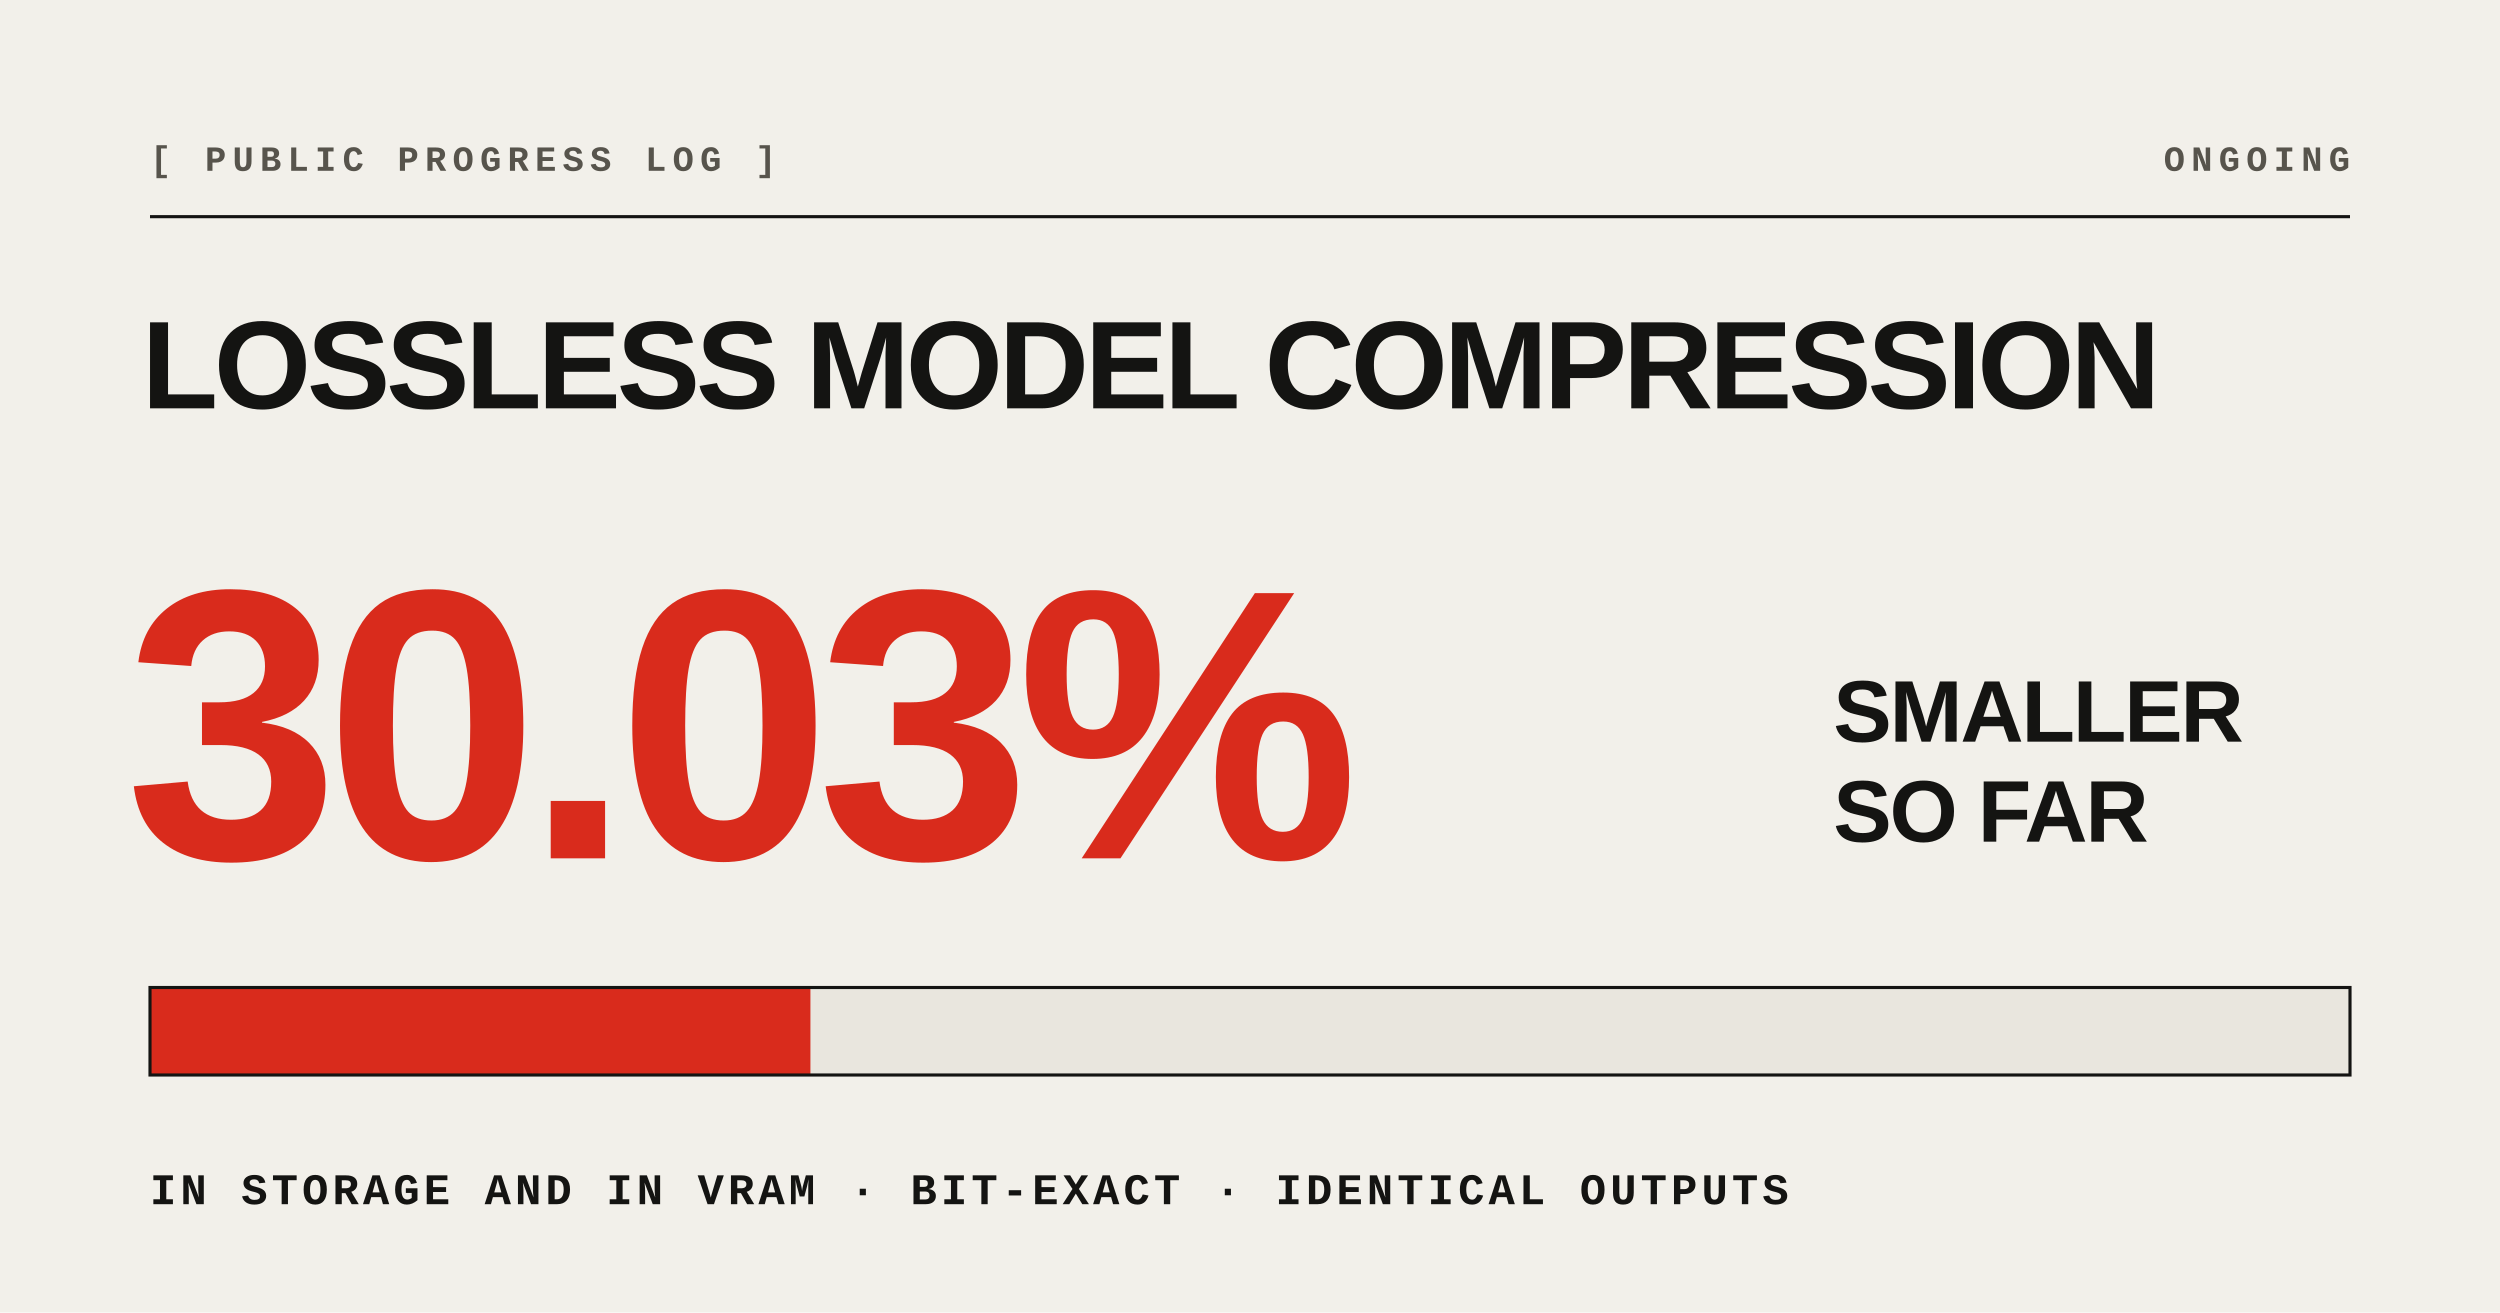
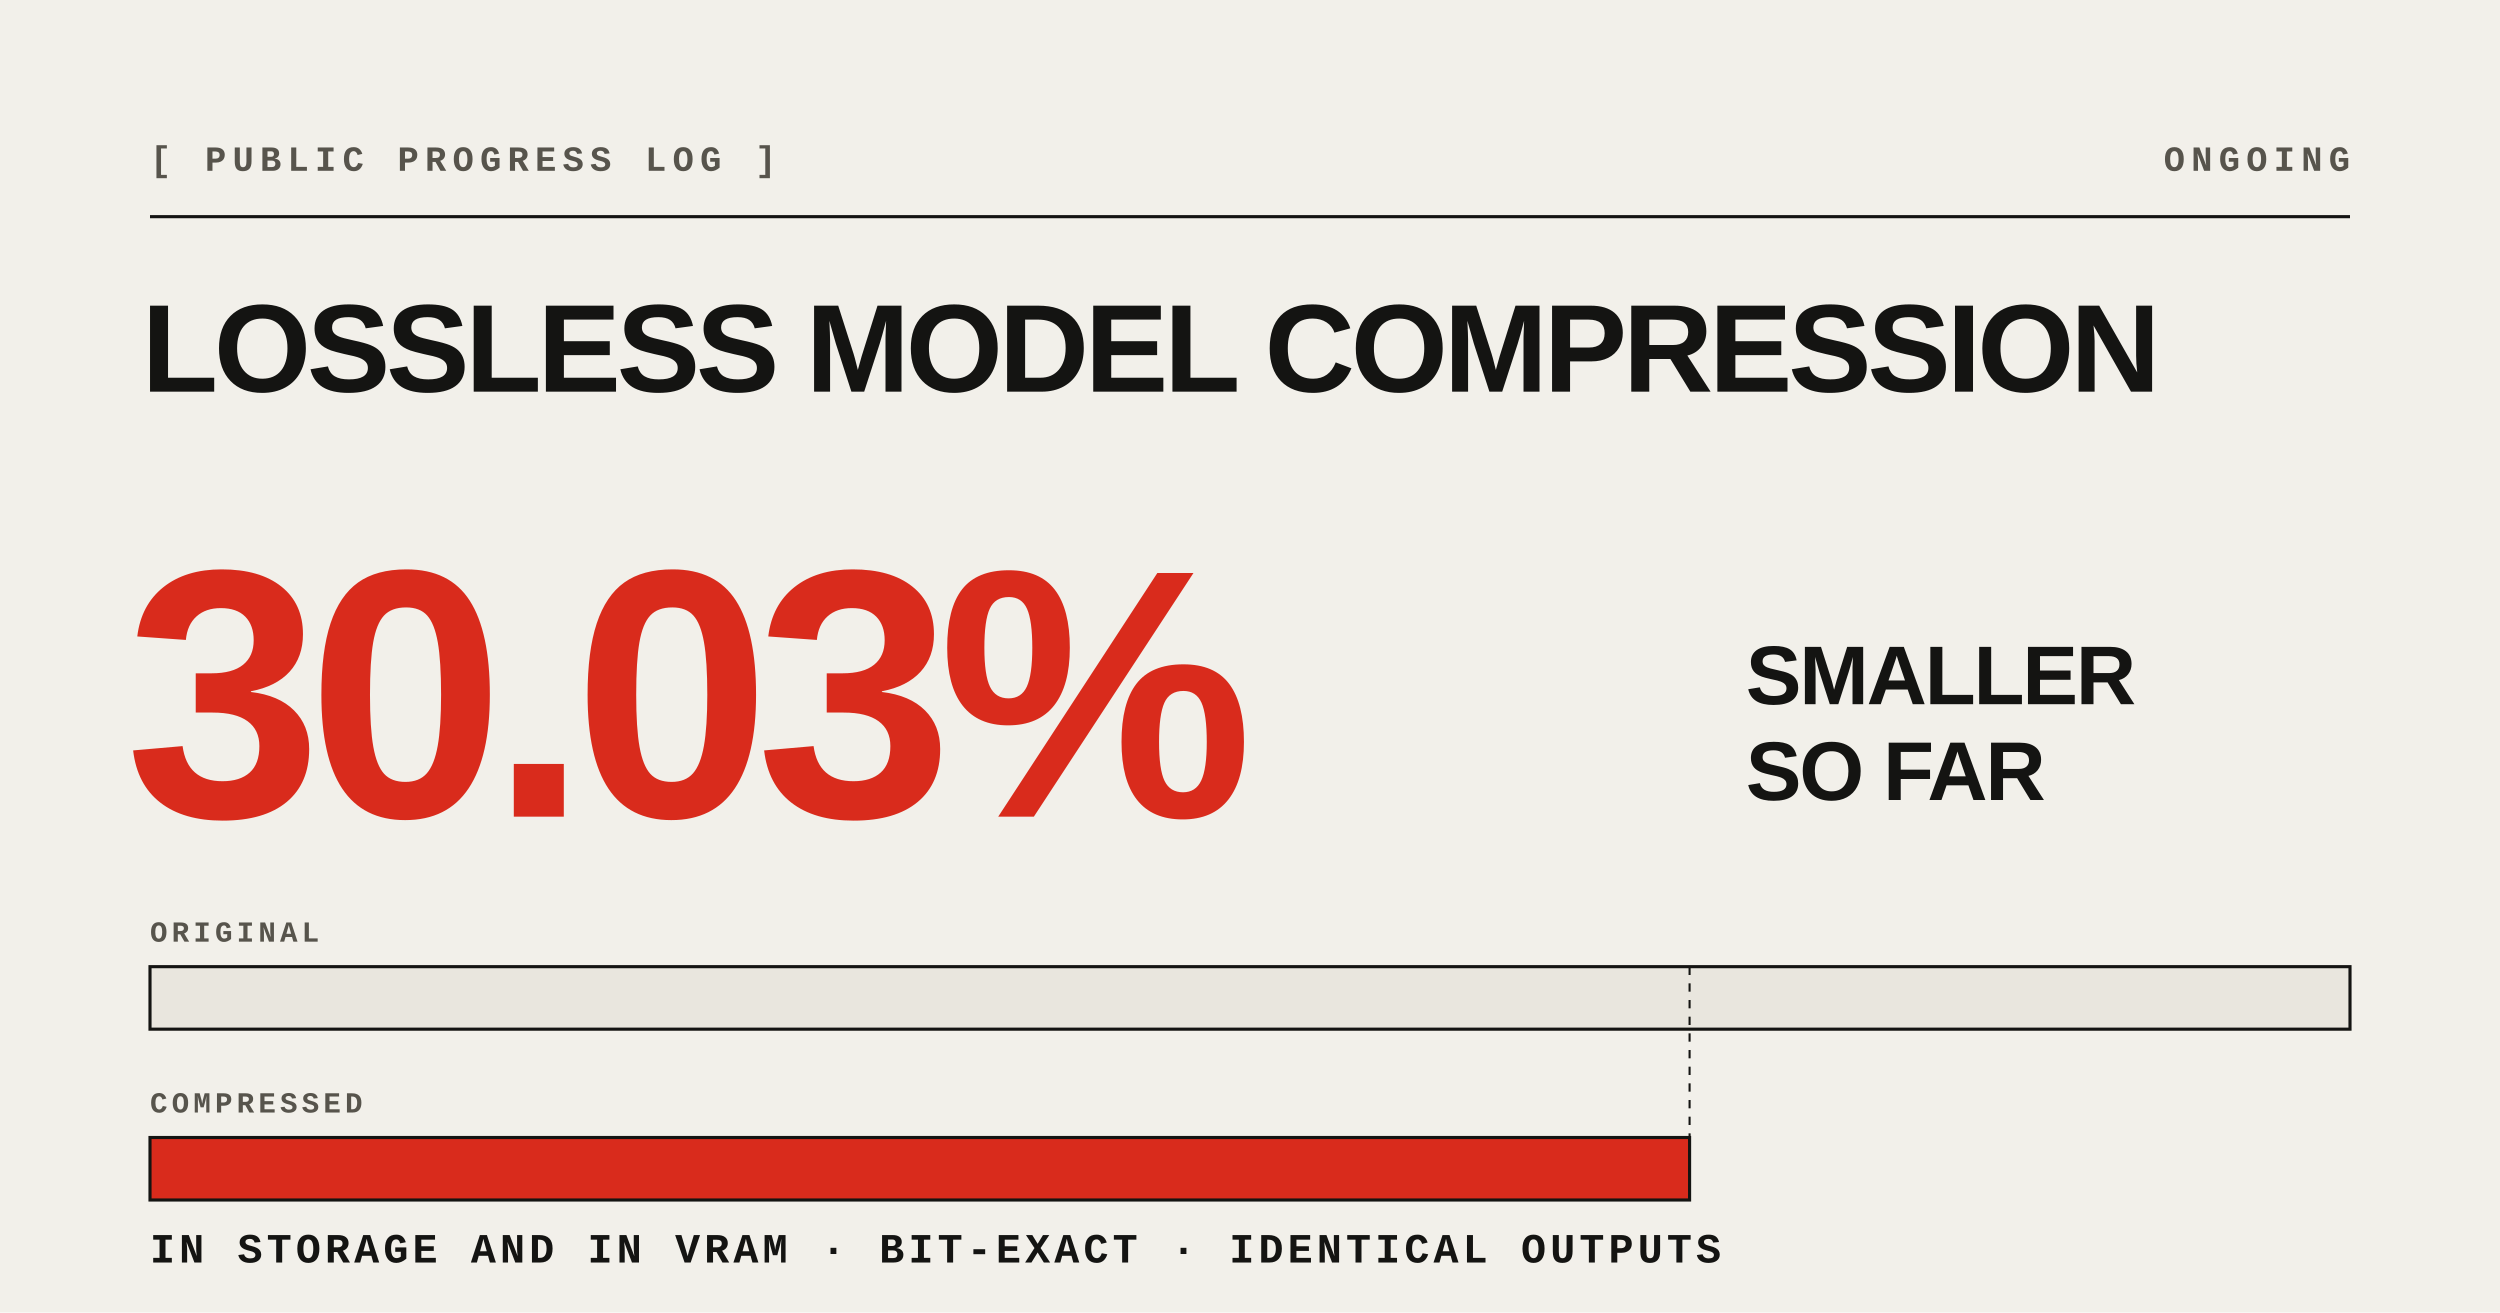
<svg xmlns="http://www.w3.org/2000/svg" width="1200" height="630" viewBox="0 0 1200 630">
  <defs>
    <style>
      .ink { fill: #141412; }
      .ink2 { fill: #57544C; }
      .red { fill: #D92B1C; }
      .stroke { stroke: #141412; stroke-width: 1.5; fill: none; }
      .mono { font-family: Consolas, "Courier New", monospace; font-weight: 700; }
      .black { font-family: "Arial Black", Arial, sans-serif; font-weight: 900; }
    </style>
  </defs>
  <rect width="1200" height="630" fill="#F2F0EA" />
  <text x="72" y="82" class="mono ink2" font-size="17" letter-spacing="3">[ PUBLIC PROGRESS LOG ]</text>
  <text x="1128" y="82" text-anchor="end" class="mono ink2" font-size="17" letter-spacing="3">ONGOING</text>
  <line x1="72" y1="104" x2="1128" y2="104" class="stroke" />
-   <text x="68" y="196" class="black ink" font-size="60" letter-spacing="-2">LOSSLESS MODEL COMPRESSION</text>
-   <text x="60" y="412" class="black red" font-size="185" letter-spacing="-7">30.03%</text>
-   <text x="880" y="356" class="black ink" font-size="42" letter-spacing="-1">SMALLER</text>
-   <text x="880" y="404" class="black ink" font-size="42" letter-spacing="-1">SO FAR</text>
-   <g transform="translate(72 474)">
-     <rect x="0" y="0" width="1056" height="42" fill="#E9E6DE" />
-     <rect x="0" y="0" width="317" height="42" class="red" />
-     <rect x="0" y="0" width="1056" height="42" class="stroke" />
+   <text x="68" y="188" class="black ink" font-size="60" letter-spacing="-2">LOSSLESS MODEL COMPRESSION</text>
+   <text x="60" y="392" class="black red" font-size="170" letter-spacing="-7">30.03%</text>
+   <text x="838" y="338" class="black ink" font-size="40" letter-spacing="-1">SMALLER</text>
+   <text x="838" y="384" class="black ink" font-size="40" letter-spacing="-1">SO FAR</text>
+   <g transform="translate(72 452)">
+     <text x="0" y="0" class="mono ink2" font-size="14" letter-spacing="2">ORIGINAL</text>
+     <rect x="0" y="12" width="1056" height="30" fill="#E9E6DE" />
+     <rect x="0" y="12" width="1056" height="30" class="stroke" />
+     <text x="0" y="82" class="mono ink2" font-size="14" letter-spacing="2">COMPRESSED</text>
+     <rect x="0" y="94" width="739" height="30" class="red" />
+     <rect x="0" y="94" width="739" height="30" class="stroke" />
+     <line x1="739" y1="12" x2="739" y2="124" stroke="#141412" stroke-width="1" stroke-dasharray="4 4" />
  </g>
-   <text x="72" y="578" class="mono ink" font-size="21" letter-spacing="2">IN STORAGE AND IN VRAM · BIT-EXACT · IDENTICAL OUTPUTS</text>
+   <text x="72" y="606" class="mono ink" font-size="20" letter-spacing="2">IN STORAGE AND IN VRAM · BIT-EXACT · IDENTICAL OUTPUTS</text>
</svg>
